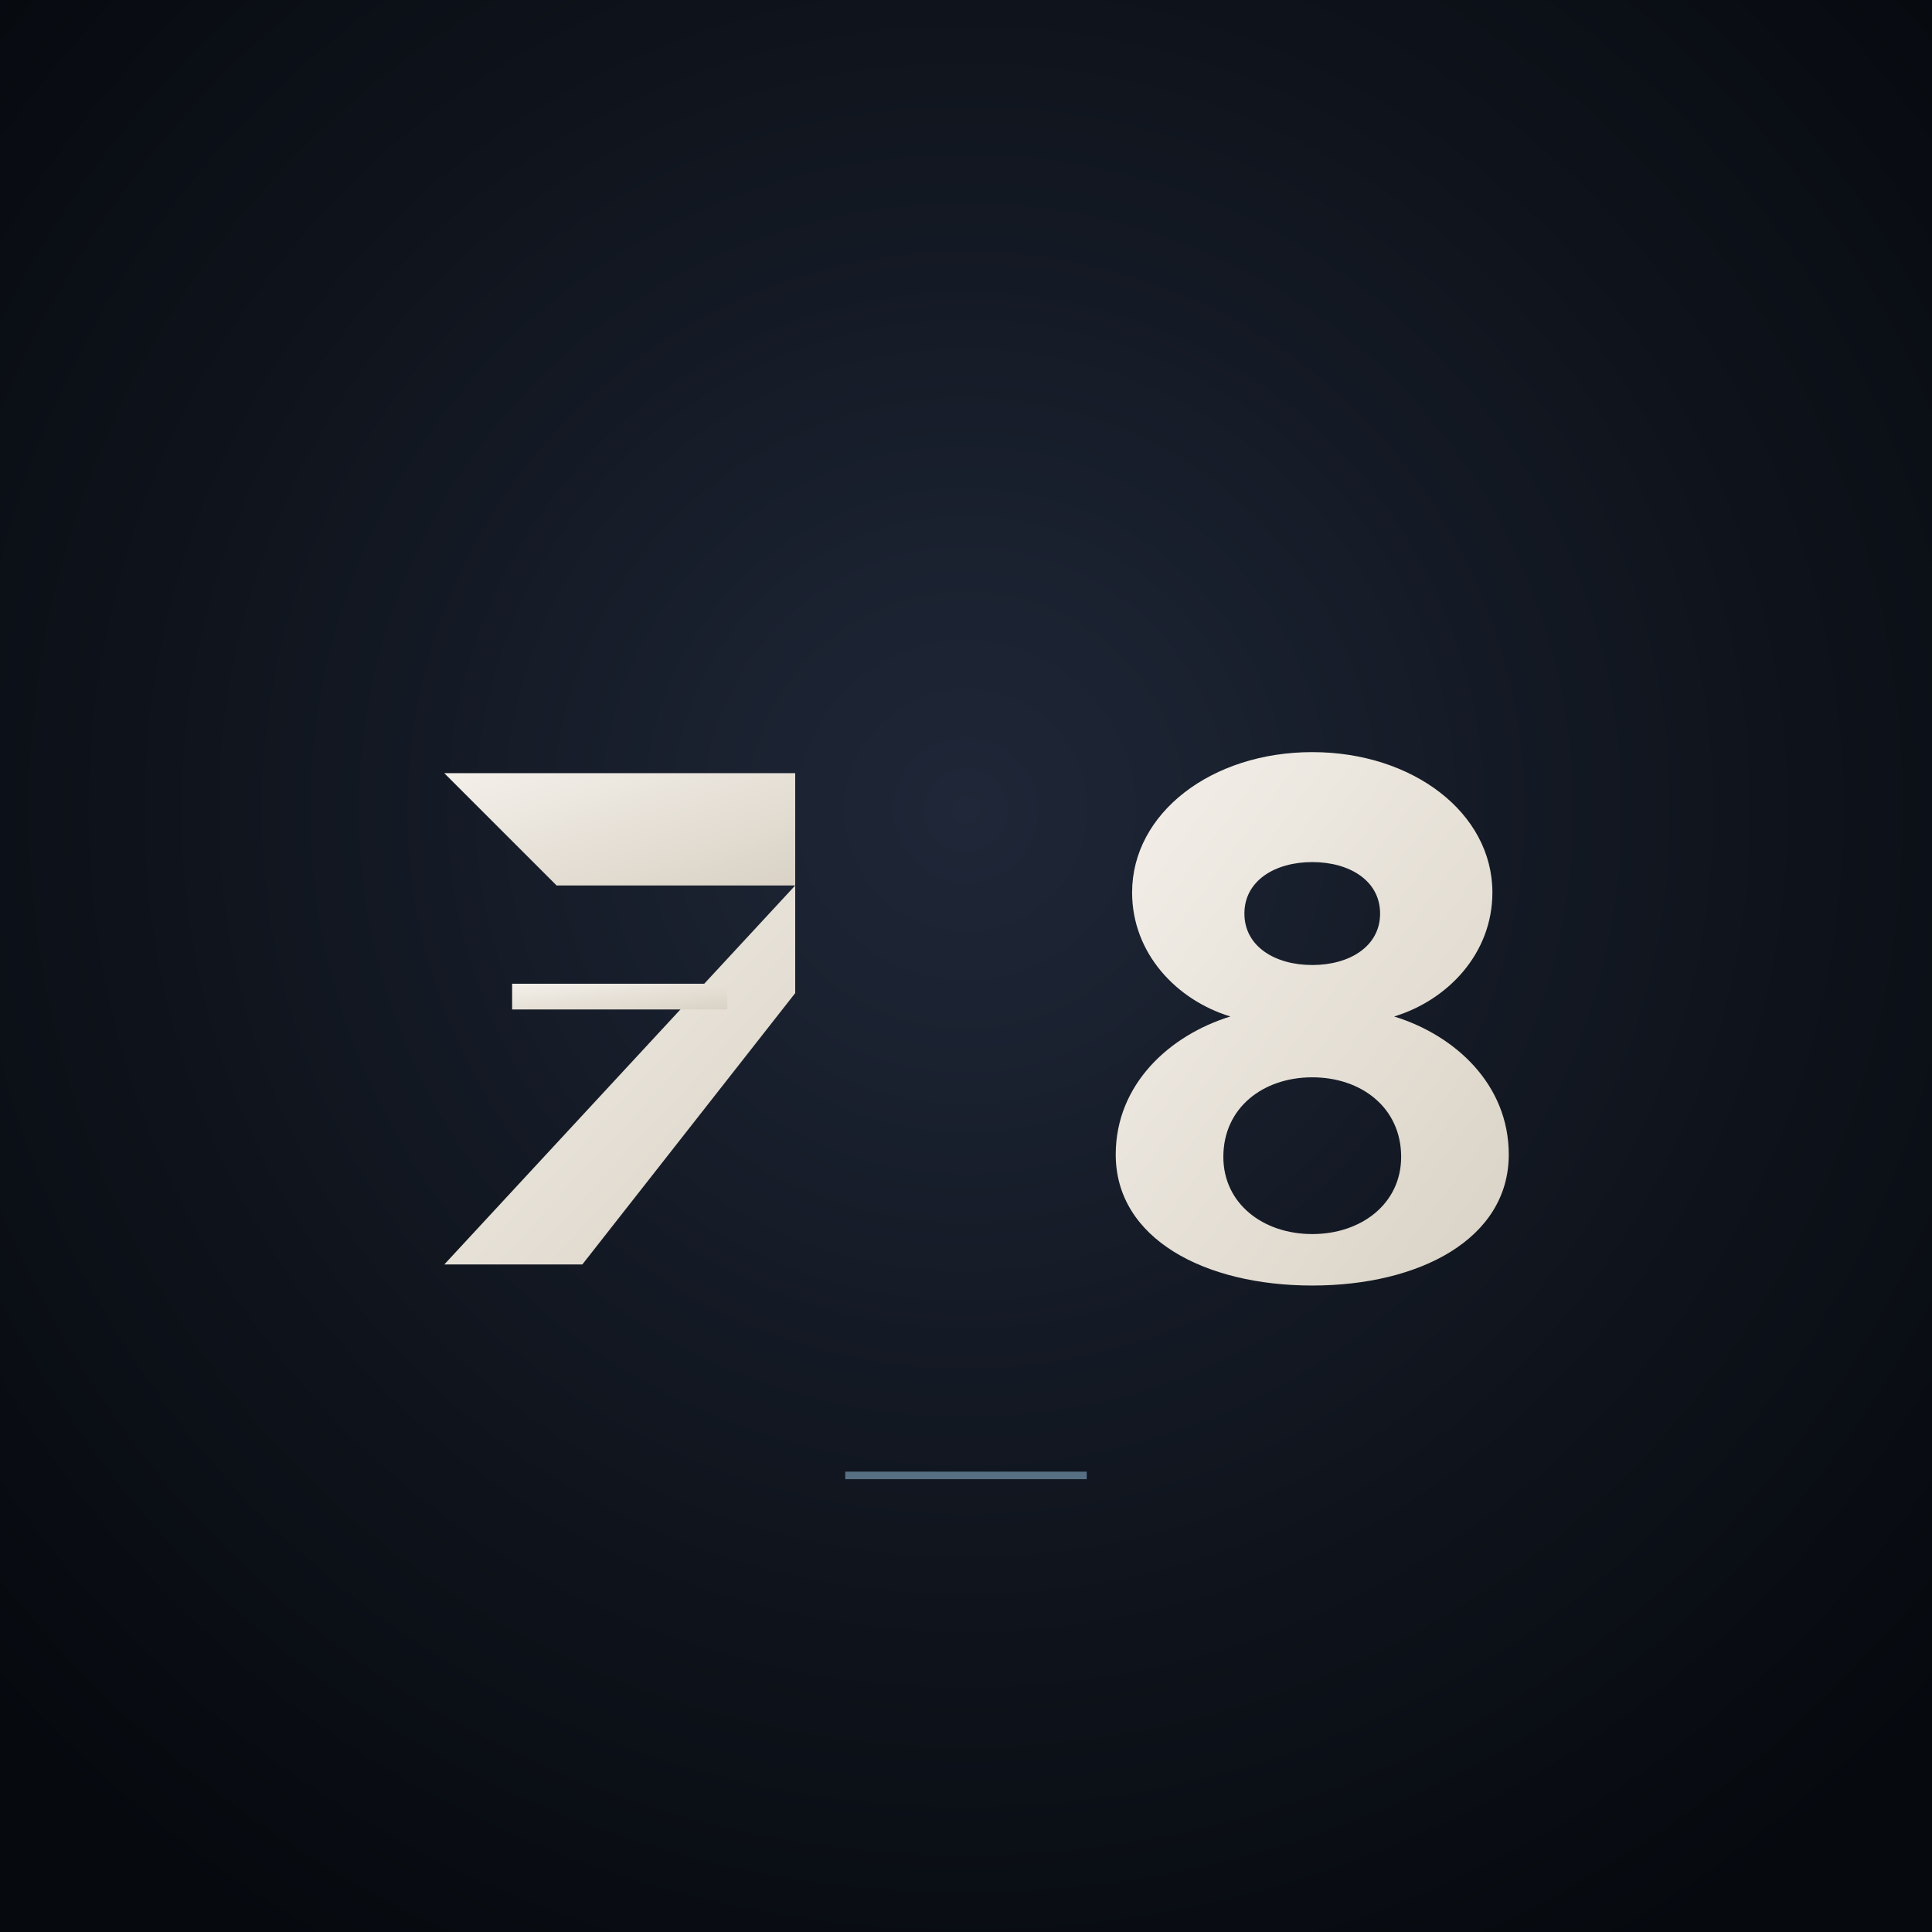
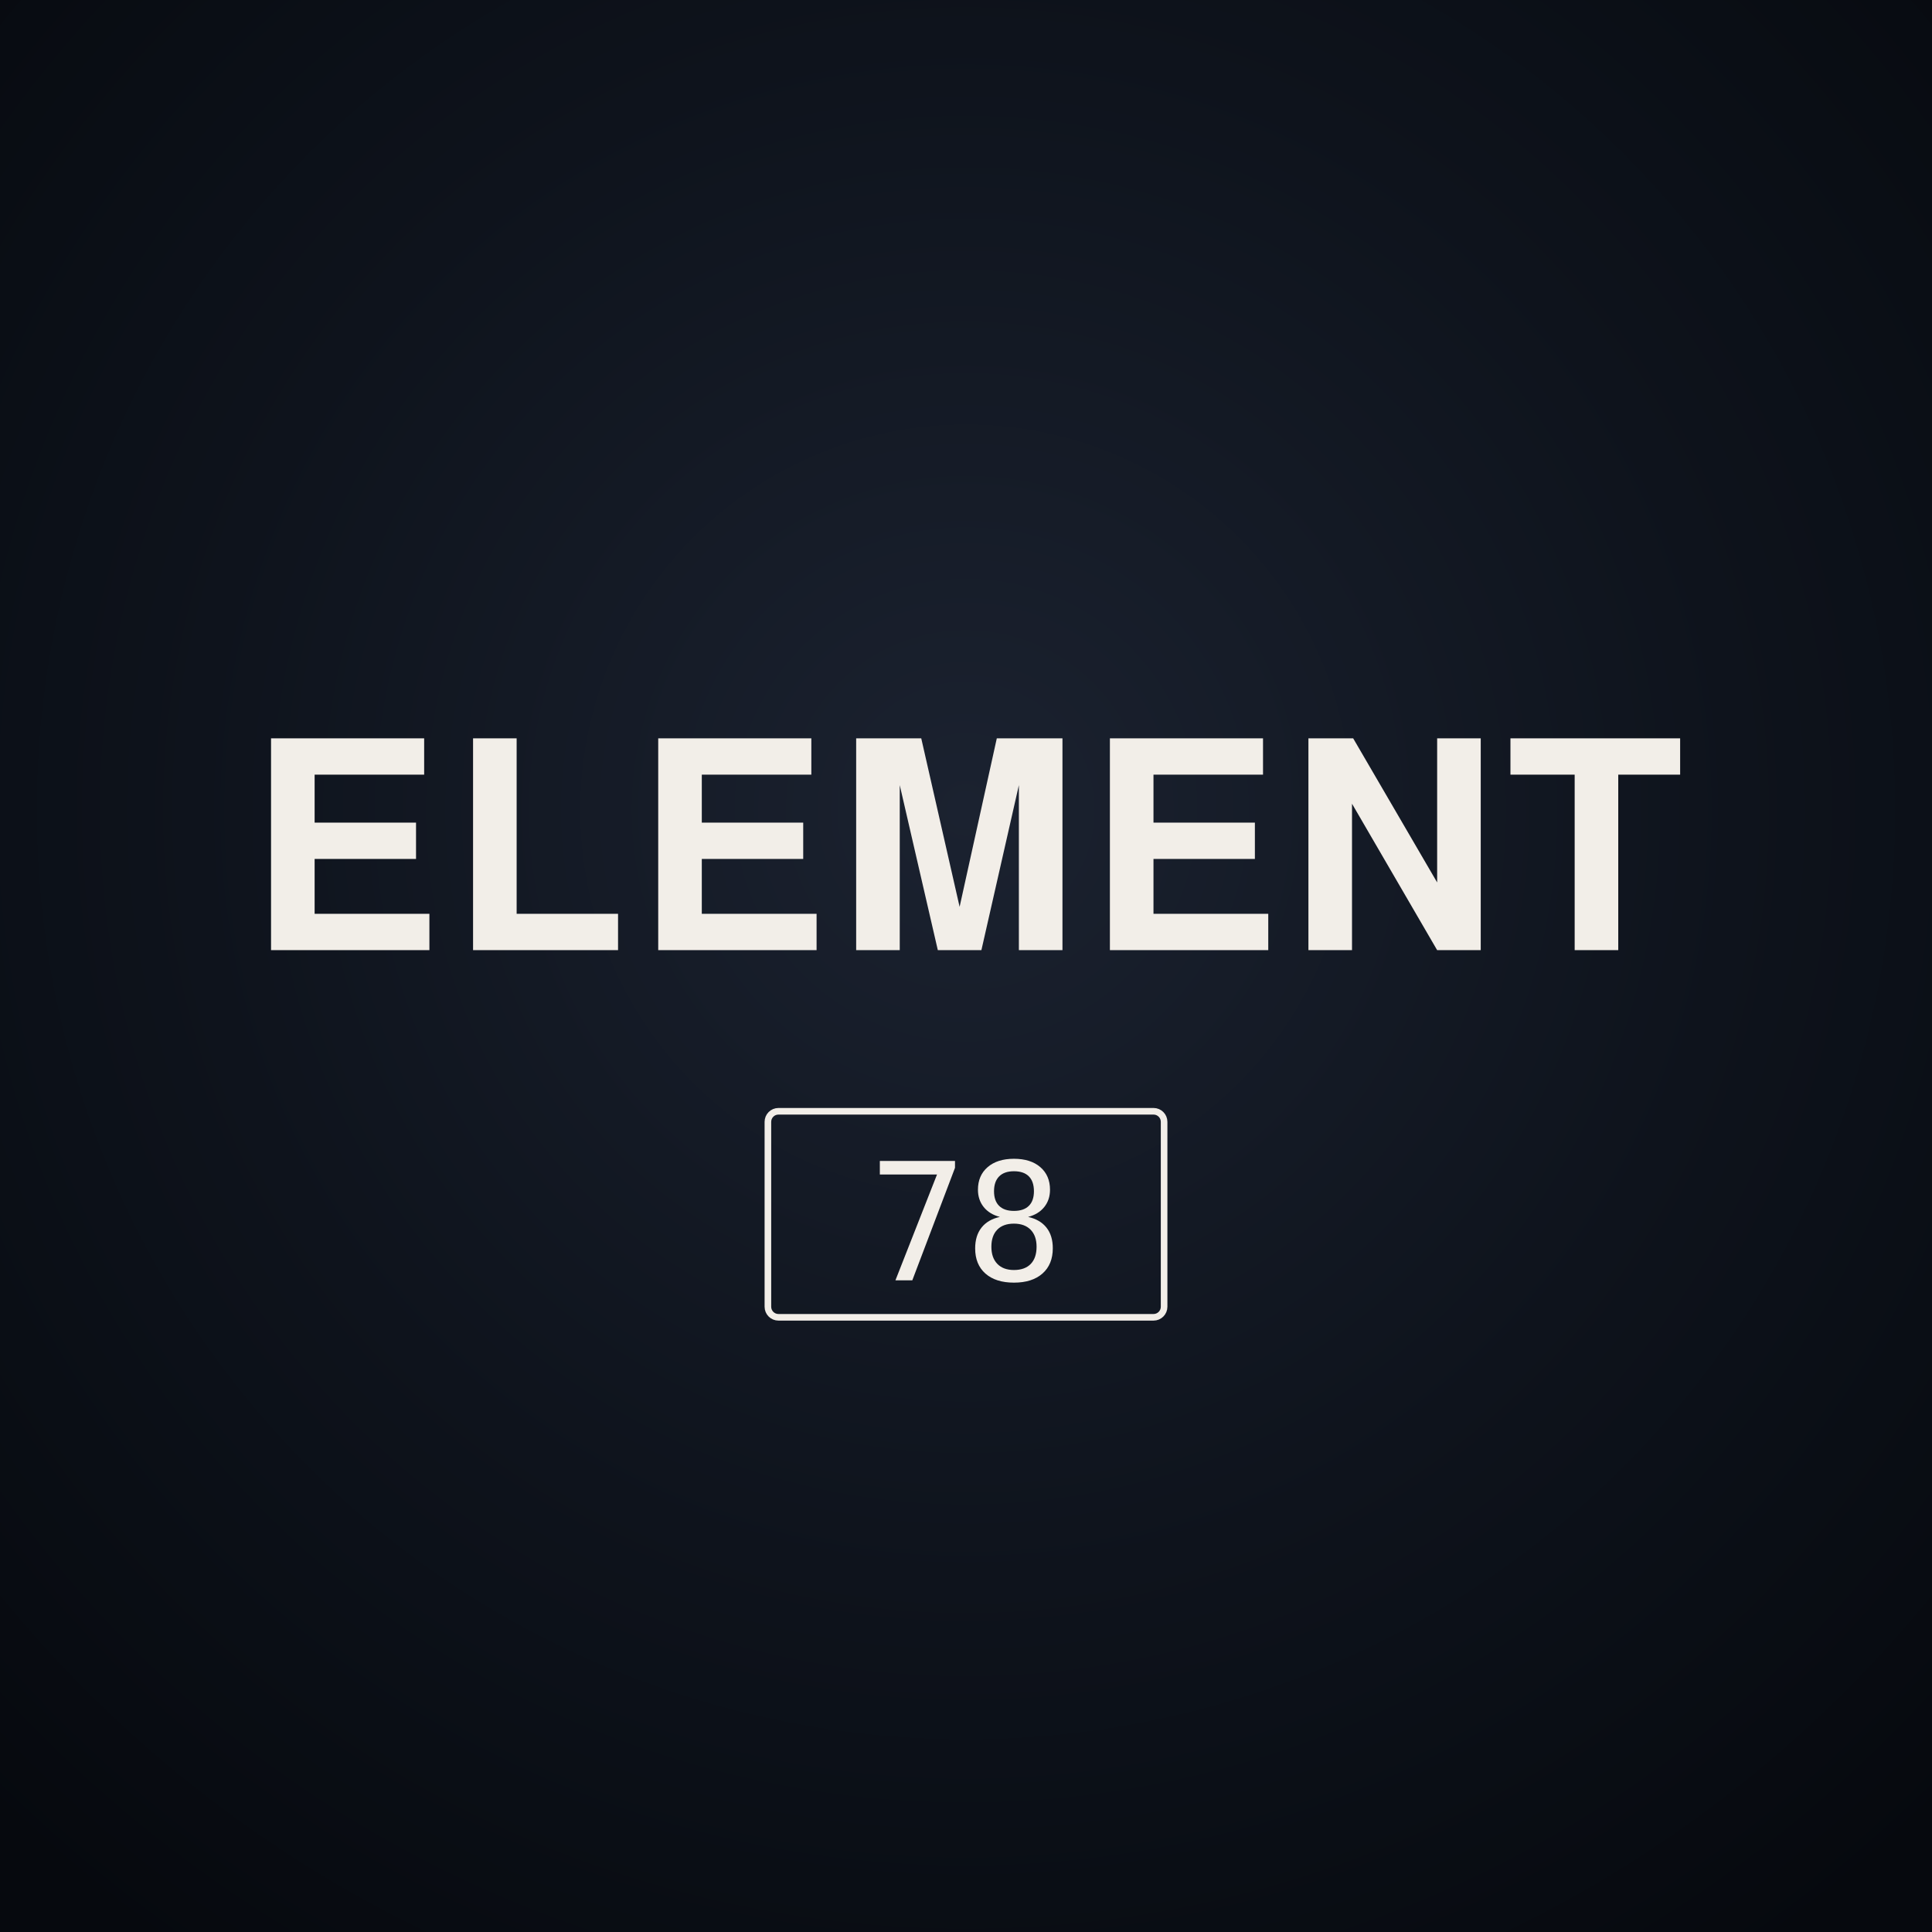
<svg xmlns="http://www.w3.org/2000/svg" viewBox="0 0 1024 1024" role="img" aria-label="Element 78">
  <defs>
-     <radialGradient id="ground" cx="50%" cy="42%" r="68%">
-       <stop offset="0%" stop-color="#1F2738" />
-       <stop offset="55%" stop-color="#10151E" />
+     <radialGradient id="ground" cx="50%" cy="42%" r="72%">
+       <stop offset="0%" stop-color="#1B2230" />
+       <stop offset="55%" stop-color="#0E131C" />
      <stop offset="100%" stop-color="#06090E" />
    </radialGradient>
-     <linearGradient id="ink" x1="0" y1="0" x2="1" y2="1">
-       <stop offset="0%" stop-color="#F4F0EA" />
-       <stop offset="100%" stop-color="#D9D2C5" />
-     </linearGradient>
  </defs>
  <rect width="1024" height="1024" fill="url(#ground)" />
-   <g transform="translate(512 540) scale(0.62)">
-     <g transform="translate(-296 0)" fill="url(#ink)">
-       <path d="M -150 -210 L 150 -210 L 150 -114 L -54 -114 Z" />
-       <path d="M 150 -114 L 150 -22 L -32 210 L -150 210 Z" />
-       <rect x="-92" y="-30" width="184" height="22" />
-     </g>
-     <g transform="translate(296 0)" fill="url(#ink)">
-       <path d="M 0 -228                C 86 -228 154 -176 154 -108                C 154 -56 116 -16 70 -2                C 122 14 168 56 168 116                C 168 188 92 228 0 228                C -92 228 -168 188 -168 116                C -168 56 -122 14 -70 -2                C -116 -16 -154 -56 -154 -108                C -154 -176 -86 -228 0 -228 Z                M 0 -134                C -32 -134 -58 -118 -58 -90                C -58 -62 -32 -46 0 -46                C 32 -46 58 -62 58 -90                C 58 -118 32 -134 0 -134 Z                M 0 50                C -42 50 -76 76 -76 118                C -76 158 -42 184 0 184                C 42 184 76 158 76 118                C 76 76 42 50 0 50 Z" fill-rule="evenodd" />
+   <g transform="translate(512 512) scale(0.7) translate(-512 -512)">
+     <text x="512" y="500" text-anchor="middle" font-family="Impact, Haettenschweiler, 'Arial Narrow', 'Helvetica Neue', sans-serif" font-size="220" font-weight="900" letter-spacing="6" fill="#F2EEE8">ELEMENT</text>
+     <g transform="translate(512 700)">
+       <rect x="-150" y="-78" width="300" height="156" rx="8" ry="8" fill="none" stroke="#F2EEE8" stroke-width="5" />
+       <text x="0" y="50" text-anchor="middle" font-family="ui-monospace, 'JetBrains Mono', Menlo, Consolas, monospace" font-size="124" font-weight="500" letter-spacing="-2" fill="#F2EEE8">78</text>
    </g>
  </g>
-   <rect x="448" y="780" width="128" height="4" fill="#8FB8D6" opacity="0.55" />
</svg>
